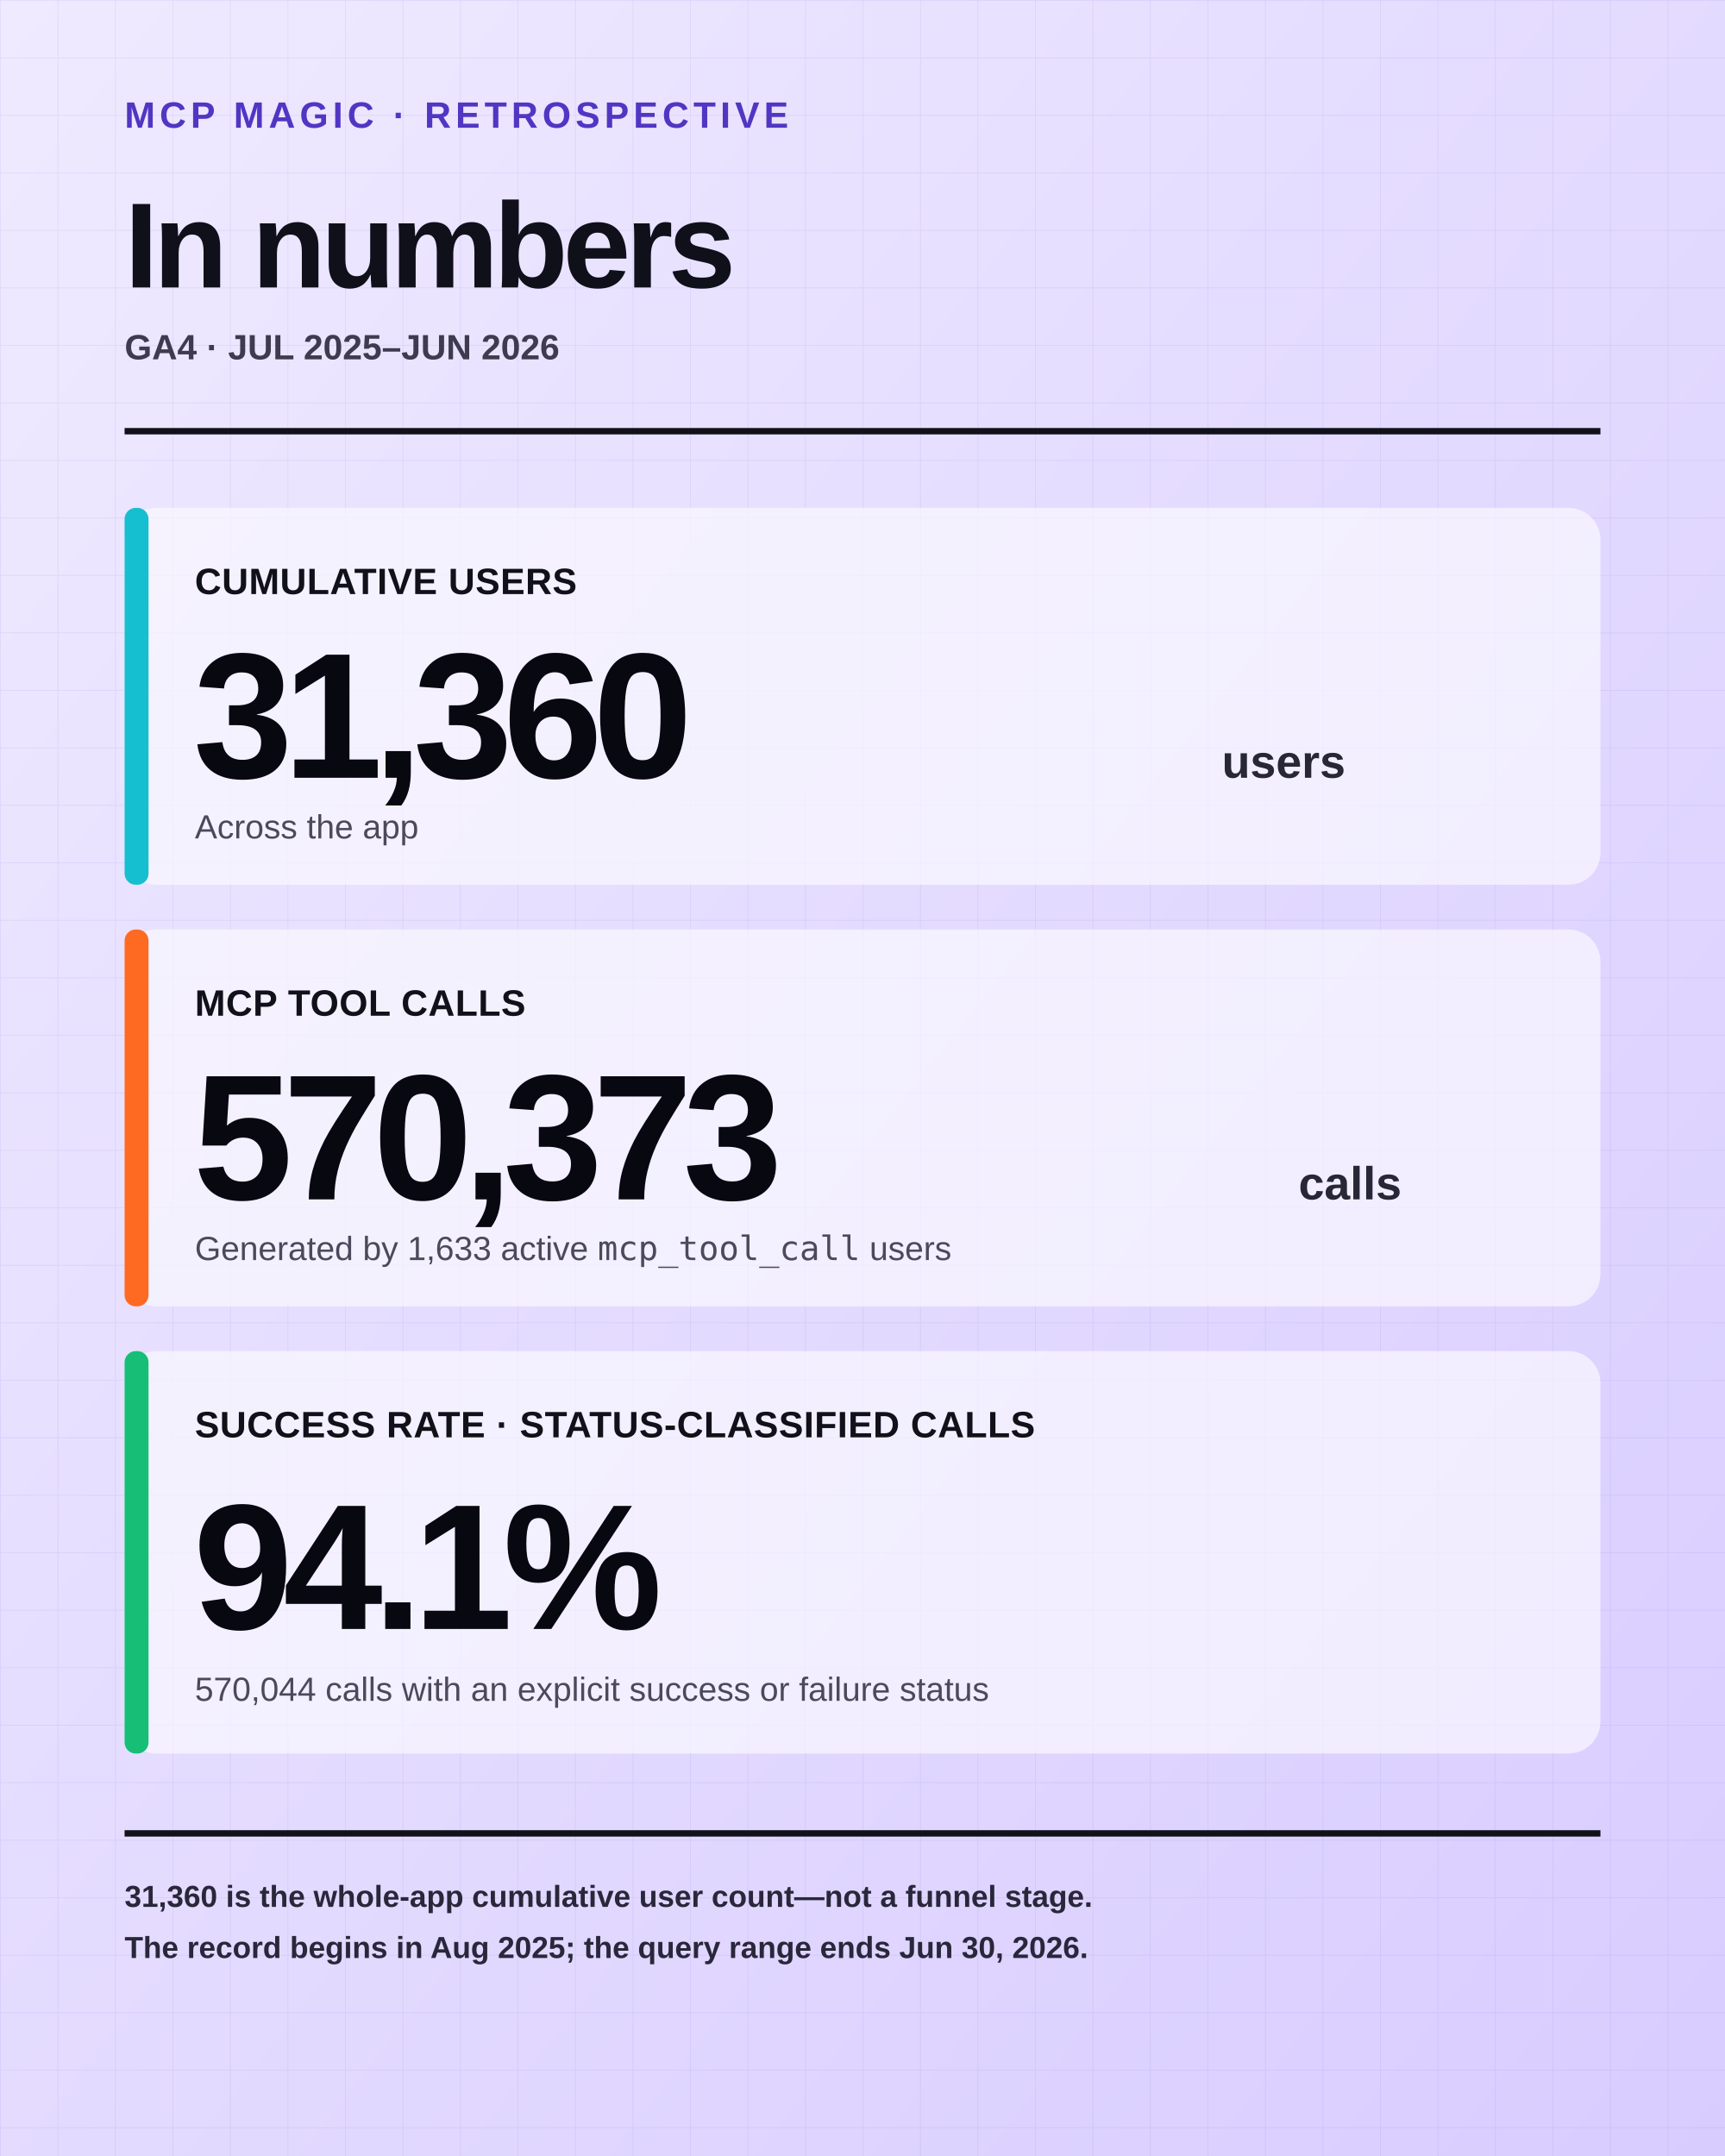
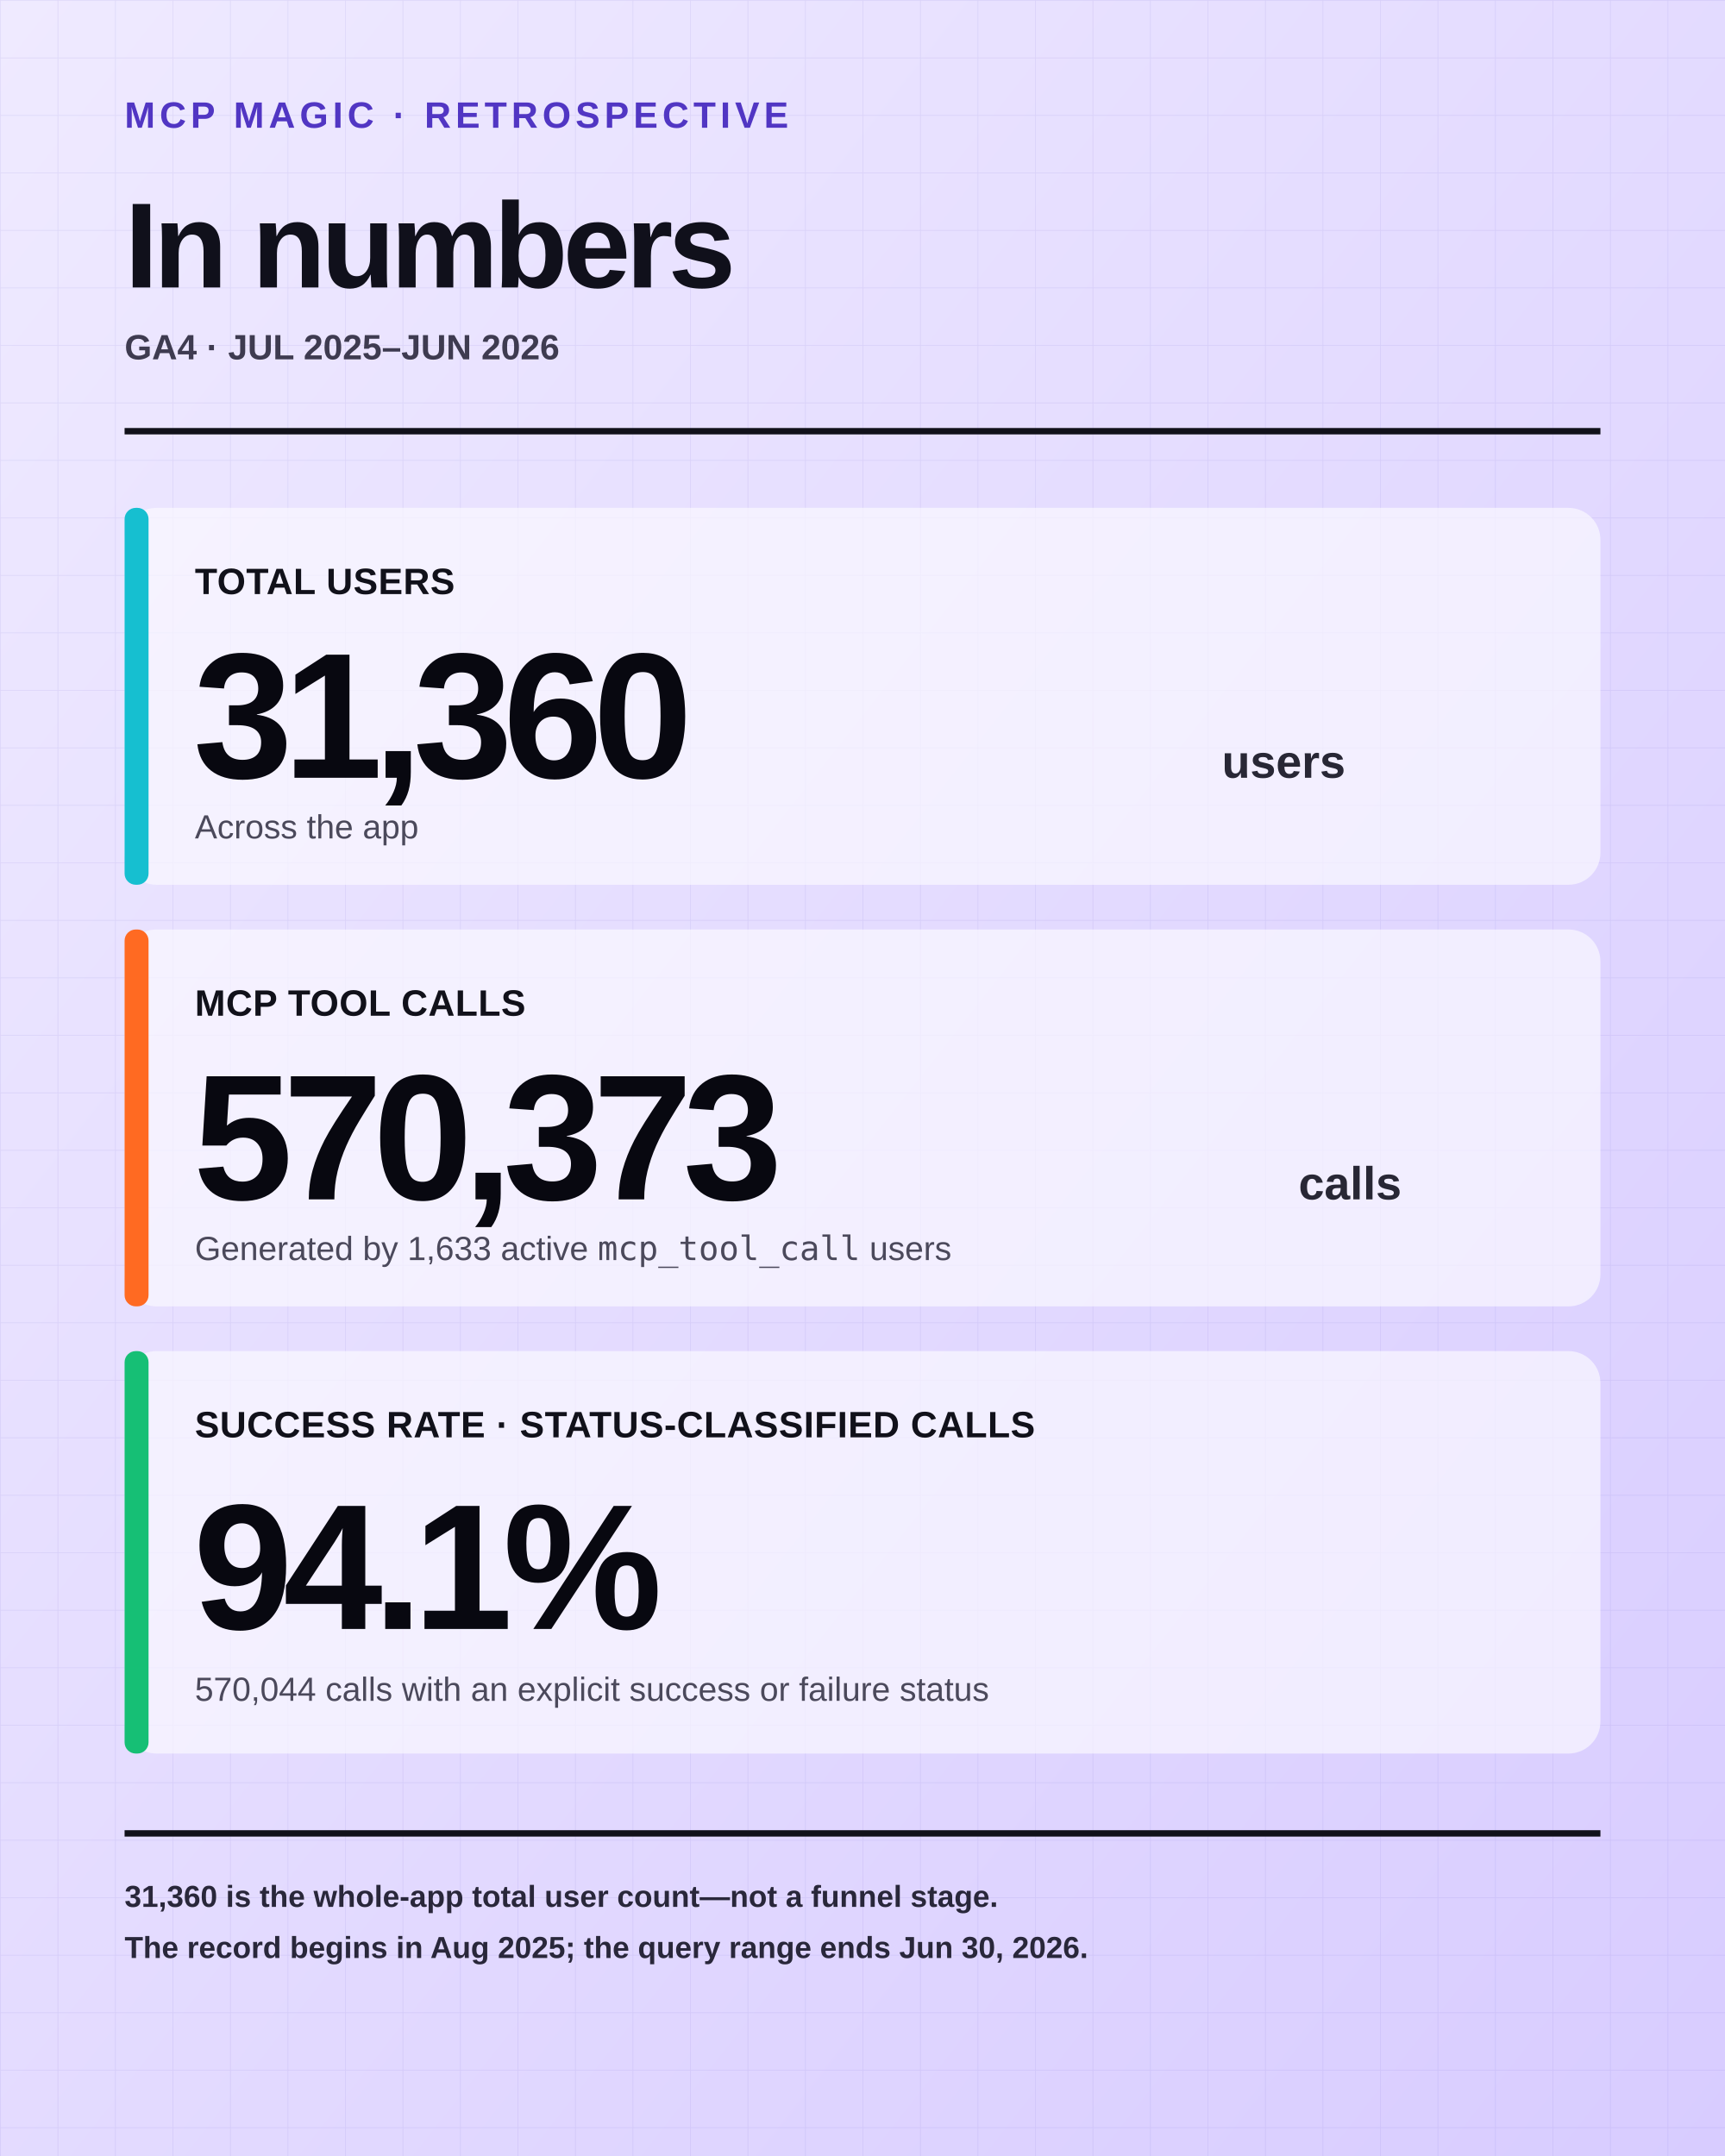
<svg xmlns="http://www.w3.org/2000/svg" width="1080" height="1350" viewBox="0 0 1080 1350" role="img" aria-labelledby="title description">
  <defs>
    <linearGradient id="background" x1="0" y1="0" x2="1" y2="1">
      <stop offset="0" stop-color="#efeaff" />
      <stop offset="1" stop-color="#d8ccff" />
    </linearGradient>
    <pattern id="grid" width="36" height="36" patternUnits="userSpaceOnUse">
      <path d="M36 0H0V36" fill="none" stroke="#5d46c2" stroke-opacity=".09" stroke-width="1" />
    </pattern>
    <style>
      .eyebrow { font: 700 23px Arial, Helvetica, sans-serif; letter-spacing: 2.8px; fill: #5136c3; }
      .title { font: 800 76px Arial, Helvetica, sans-serif; letter-spacing: -3px; fill: #10101b; }
      .meta { font: 600 22px Arial, Helvetica, sans-serif; fill: #3e3b50; }
      .label { font: 700 23px Arial, Helvetica, sans-serif; letter-spacing: .3px; fill: #11111a; }
      .number { font: 800 112px Arial, Helvetica, sans-serif; letter-spacing: -6px; fill: #080810; }
      .unit { font: 700 29px Arial, Helvetica, sans-serif; fill: #282735; }
      .detail { font: 500 21px Arial, Helvetica, sans-serif; fill: #4b495b; }
      .foot { font: 600 19px Arial, Helvetica, sans-serif; fill: #29273a; }
    </style>
  </defs>
  <rect width="1080" height="1350" fill="url(#background)" />
  <rect width="1080" height="1350" fill="url(#grid)" />
  <g transform="translate(78 80)">
    <text class="eyebrow" x="0" y="0">MCP MAGIC · RETROSPECTIVE</text>
    <text class="title" x="0" y="100">In numbers</text>
    <text class="meta" x="0" y="145">GA4 · JUL 2025–JUN 2026</text>
    <line x1="0" y1="190" x2="924" y2="190" stroke="#11111a" stroke-width="4" />
    <g transform="translate(0 238)">
      <rect width="924" height="236" rx="20" fill="#fbfaff" fill-opacity=".68" />
      <rect width="15" height="236" rx="7" fill="#16bfd0" />
-       <text class="label" x="44" y="54">CUMULATIVE USERS</text>
+       <text class="label" x="44" y="54">TOTAL USERS</text>
      <text class="number" x="43" y="169">31,360</text>
      <text class="unit" x="687" y="169">users</text>
      <text class="detail" x="44" y="207">Across the app</text>
    </g>
    <g transform="translate(0 502)">
      <rect width="924" height="236" rx="20" fill="#fbfaff" fill-opacity=".68" />
      <rect width="15" height="236" rx="7" fill="#ff6a22" />
      <text class="label" x="44" y="54">MCP TOOL CALLS</text>
      <text class="number" x="43" y="169">570,373</text>
      <text class="unit" x="735" y="169">calls</text>
      <text class="detail" x="44" y="207">Generated by 1,633 active <tspan font-family="Menlo, monospace">mcp_tool_call</tspan> users</text>
    </g>
    <g transform="translate(0 766)">
      <rect width="924" height="252" rx="20" fill="#fbfaff" fill-opacity=".68" />
      <rect width="15" height="252" rx="7" fill="#16bf75" />
      <text class="label" x="44" y="54">SUCCESS RATE · STATUS-CLASSIFIED CALLS</text>
      <text class="number" x="43" y="174">94.1%</text>
      <text class="detail" x="44" y="219">570,044 calls with an explicit success or failure status</text>
    </g>
    <line x1="0" y1="1068" x2="924" y2="1068" stroke="#11111a" stroke-width="4" />
-     <text class="foot" x="0" y="1114">31,360 is the whole-app cumulative user count—not a funnel stage.</text>
+     <text class="foot" x="0" y="1114">31,360 is the whole-app total user count—not a funnel stage.</text>
    <text class="foot" x="0" y="1146">The record begins in Aug 2025; the query range ends Jun 30, 2026.</text>
  </g>
</svg>
